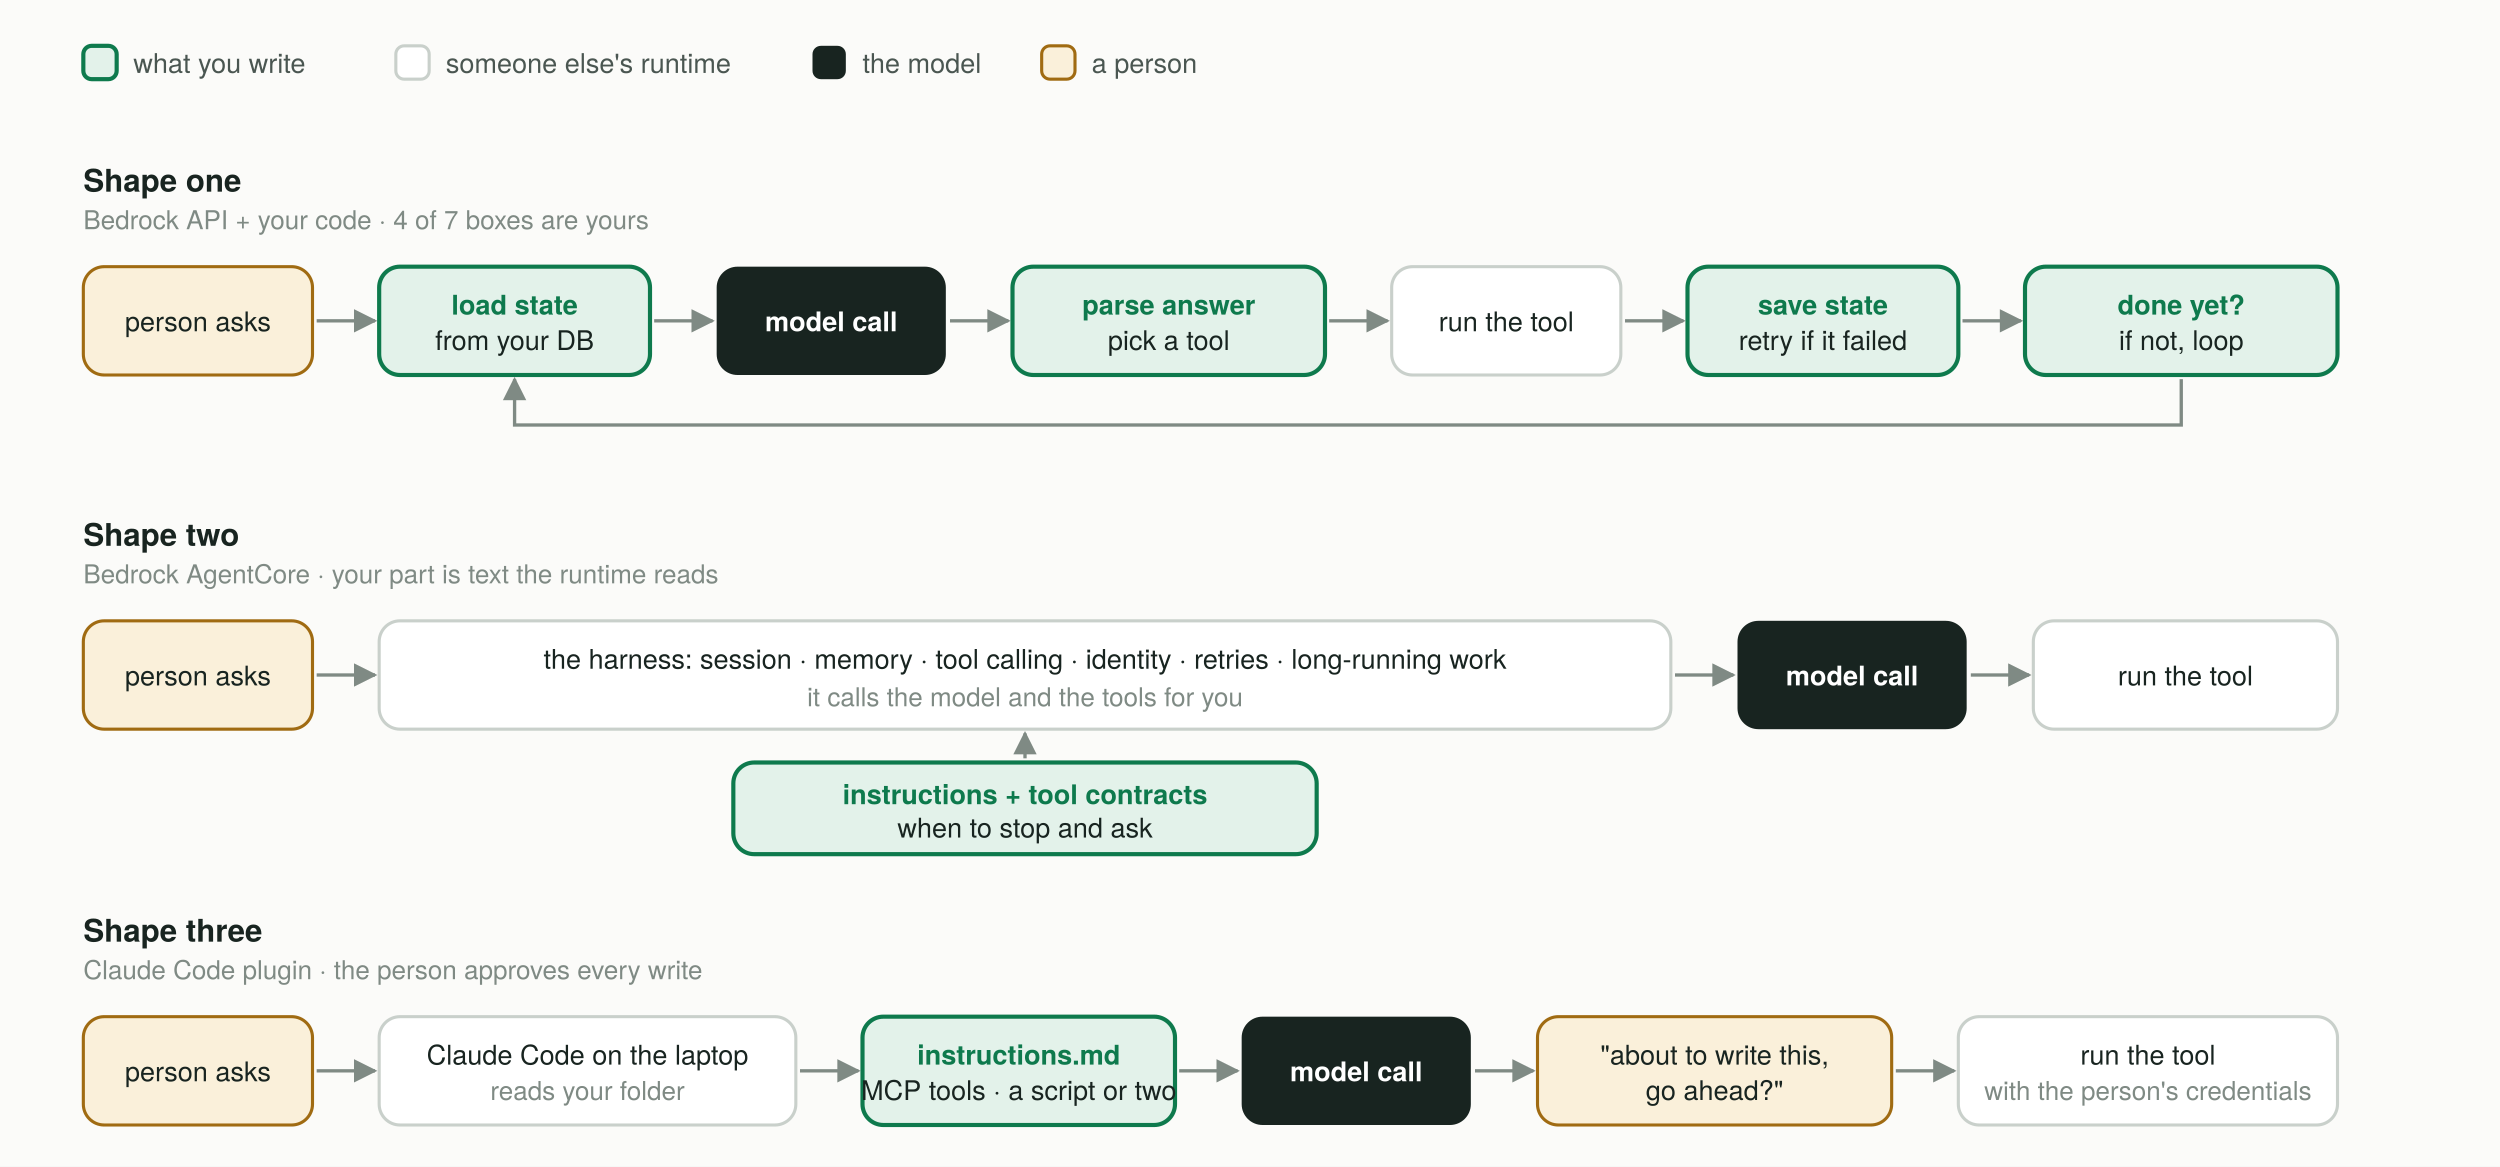
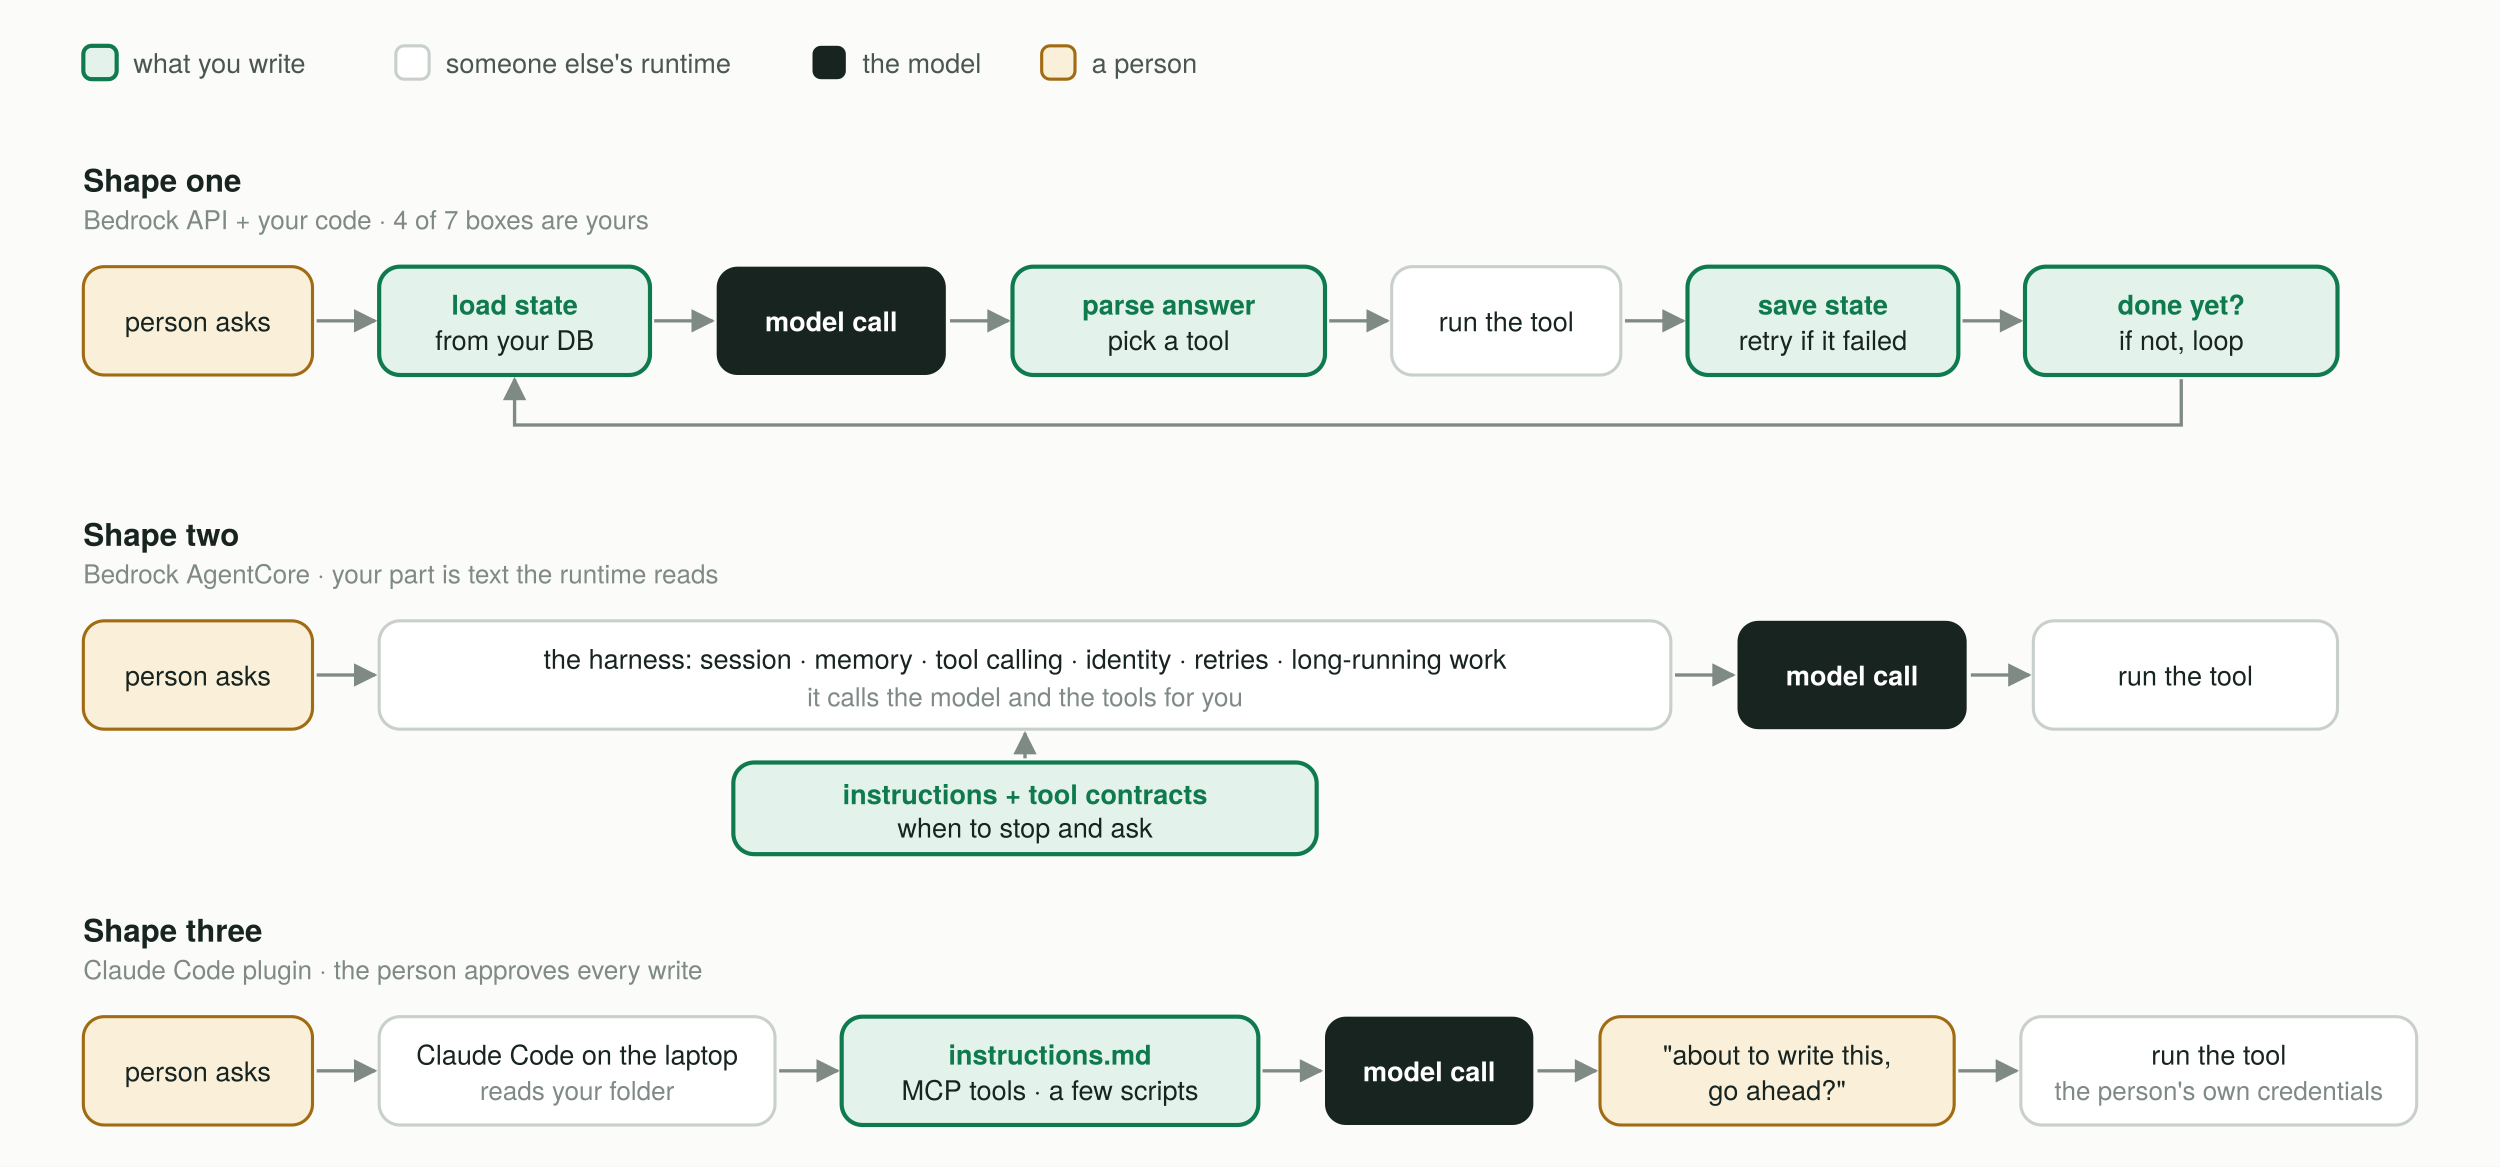
<svg xmlns="http://www.w3.org/2000/svg" viewBox="0 0 1200 560" font-family="Avenir Next, Helvetica Neue, Segoe UI, sans-serif">
  <defs>
    <marker id="ar" viewBox="0 0 10 10" refX="9" refY="5" markerWidth="7" markerHeight="7" orient="auto-start-reverse">
      <path d="M0 0L10 5L0 10z" fill="#7f8a84" />
    </marker>
    <style>
      .you{fill:#e3f2ea;stroke:#0e7a4d;stroke-width:2}
      .them{fill:#ffffff;stroke:#c9d0cb;stroke-width:1.5}
      .model{fill:#182420;stroke:none}
      .person{fill:#faf0da;stroke:#a06b12;stroke-width:1.5}
      .t{font-size:13px;fill:#182420;text-anchor:middle}
      .tw{font-size:13px;fill:#ffffff;text-anchor:middle;font-weight:600}
      .ty{font-size:13px;fill:#0e7a4d;text-anchor:middle;font-weight:600}
      .lbl{font-size:15px;fill:#182420;font-weight:700}
      .sub{font-size:12.5px;fill:#7f8a84}
      .ln{stroke:#7f8a84;stroke-width:1.6;fill:none;marker-end:url(#ar)}
    </style>
  </defs>
  <rect width="1200" height="560" fill="#fbfbf9" />
  <rect x="40" y="22" width="16" height="16" rx="4" class="you" />
  <text x="64" y="35" font-size="13" fill="#4a5651">what you write</text>
  <rect x="190" y="22" width="16" height="16" rx="4" class="them" />
  <text x="214" y="35" font-size="13" fill="#4a5651">someone else's runtime</text>
  <rect x="390" y="22" width="16" height="16" rx="4" class="model" />
  <text x="414" y="35" font-size="13" fill="#4a5651">the model</text>
  <rect x="500" y="22" width="16" height="16" rx="4" class="person" />
  <text x="524" y="35" font-size="13" fill="#4a5651">a person</text>
  <text x="40" y="92" class="lbl">Shape one</text>
  <text x="40" y="110" class="sub">Bedrock API + your code · 4 of 7 boxes are yours</text>
  <rect x="40" y="128" width="110" height="52" rx="10" class="person" />
  <text x="95" y="159" class="t">person asks</text>
  <path d="M152 154 h28" class="ln" />
  <rect x="182" y="128" width="130" height="52" rx="10" class="you" />
  <text x="247" y="151" class="ty">load state</text>
  <text x="247" y="168" class="t">from your DB</text>
  <path d="M314 154 h28" class="ln" />
  <rect x="344" y="128" width="110" height="52" rx="10" class="model" />
  <text x="399" y="159" class="tw">model call</text>
  <path d="M456 154 h28" class="ln" />
  <rect x="486" y="128" width="150" height="52" rx="10" class="you" />
  <text x="561" y="151" class="ty">parse answer</text>
  <text x="561" y="168" class="t">pick a tool</text>
  <path d="M638 154 h28" class="ln" />
  <rect x="668" y="128" width="110" height="52" rx="10" class="them" />
  <text x="723" y="159" class="t">run the tool</text>
  <path d="M780 154 h28" class="ln" />
  <rect x="810" y="128" width="130" height="52" rx="10" class="you" />
  <text x="875" y="151" class="ty">save state</text>
  <text x="875" y="168" class="t">retry if it failed</text>
  <path d="M942 154 h28" class="ln" />
  <rect x="972" y="128" width="150" height="52" rx="10" class="you" />
  <text x="1047" y="151" class="ty">done yet?</text>
  <text x="1047" y="168" class="t">if not, loop</text>
  <path d="M1047 182 v22 H247 v-22" class="ln" />
  <text x="40" y="262" class="lbl">Shape two</text>
  <text x="40" y="280" class="sub">Bedrock AgentCore · your part is text the runtime reads</text>
  <rect x="40" y="298" width="110" height="52" rx="10" class="person" />
  <text x="95" y="329" class="t">person asks</text>
  <path d="M152 324 h28" class="ln" />
  <rect x="182" y="298" width="620" height="52" rx="10" class="them" />
  <text x="492" y="321" class="t">the harness: session · memory · tool calling · identity · retries · long-running work</text>
  <text x="492" y="339" class="sub" text-anchor="middle">it calls the model and the tools for you</text>
  <path d="M804 324 h28" class="ln" />
  <rect x="834" y="298" width="110" height="52" rx="10" class="model" />
  <text x="889" y="329" class="tw">model call</text>
  <path d="M946 324 h28" class="ln" />
  <rect x="976" y="298" width="146" height="52" rx="10" class="them" />
  <text x="1049" y="329" class="t">run the tool</text>
  <rect x="352" y="366" width="280" height="44" rx="10" class="you" />
  <text x="492" y="386" class="ty">instructions + tool contracts</text>
  <text x="492" y="402" class="t">when to stop and ask</text>
  <path d="M492 364 v-12" class="ln" />
  <text x="40" y="452" class="lbl">Shape three</text>
  <text x="40" y="470" class="sub">Claude Code plugin · the person approves every write</text>
  <rect x="40" y="488" width="110" height="52" rx="10" class="person" />
  <text x="95" y="519" class="t">person asks</text>
  <path d="M152 514 h28" class="ln" />
-   <rect x="182" y="488" width="200" height="52" rx="10" class="them" />
-   <text x="282" y="511" class="t">Claude Code on the laptop</text>
-   <text x="282" y="528" class="sub" text-anchor="middle">reads your folder</text>
-   <path d="M384 514 h28" class="ln" />
-   <rect x="414" y="488" width="150" height="52" rx="10" class="you" />
-   <text x="489" y="511" class="ty">instructions.md</text>
-   <text x="489" y="528" class="t">MCP tools · a script or two</text>
-   <path d="M566 514 h28" class="ln" />
-   <rect x="596" y="488" width="110" height="52" rx="10" class="model" />
-   <text x="651" y="519" class="tw">model call</text>
-   <path d="M708 514 h28" class="ln" />
-   <rect x="738" y="488" width="170" height="52" rx="10" class="person" />
-   <text x="823" y="511" class="t">"about to write this,</text>
-   <text x="823" y="528" class="t">go ahead?"</text>
-   <path d="M910 514 h28" class="ln" />
-   <rect x="940" y="488" width="182" height="52" rx="10" class="them" />
-   <text x="1031" y="511" class="t">run the tool</text>
-   <text x="1031" y="528" class="sub" text-anchor="middle">with the person's credentials</text>
+   <rect x="182" y="488" width="190" height="52" rx="10" class="them" />
+   <text x="277" y="511" class="t">Claude Code on the laptop</text>
+   <text x="277" y="528" class="sub" text-anchor="middle">reads your folder</text>
+   <path d="M374 514 h28" class="ln" />
+   <rect x="404" y="488" width="200" height="52" rx="10" class="you" />
+   <text x="504" y="511" class="ty">instructions.md</text>
+   <text x="504" y="528" class="t">MCP tools · a few scripts</text>
+   <path d="M606 514 h28" class="ln" />
+   <rect x="636" y="488" width="100" height="52" rx="10" class="model" />
+   <text x="686" y="519" class="tw">model call</text>
+   <path d="M738 514 h28" class="ln" />
+   <rect x="768" y="488" width="170" height="52" rx="10" class="person" />
+   <text x="853" y="511" class="t">"about to write this,</text>
+   <text x="853" y="528" class="t">go ahead?"</text>
+   <path d="M940 514 h28" class="ln" />
+   <rect x="970" y="488" width="190" height="52" rx="10" class="them" />
+   <text x="1065" y="511" class="t">run the tool</text>
+   <text x="1065" y="528" class="sub" text-anchor="middle">the person's own credentials</text>
</svg>
